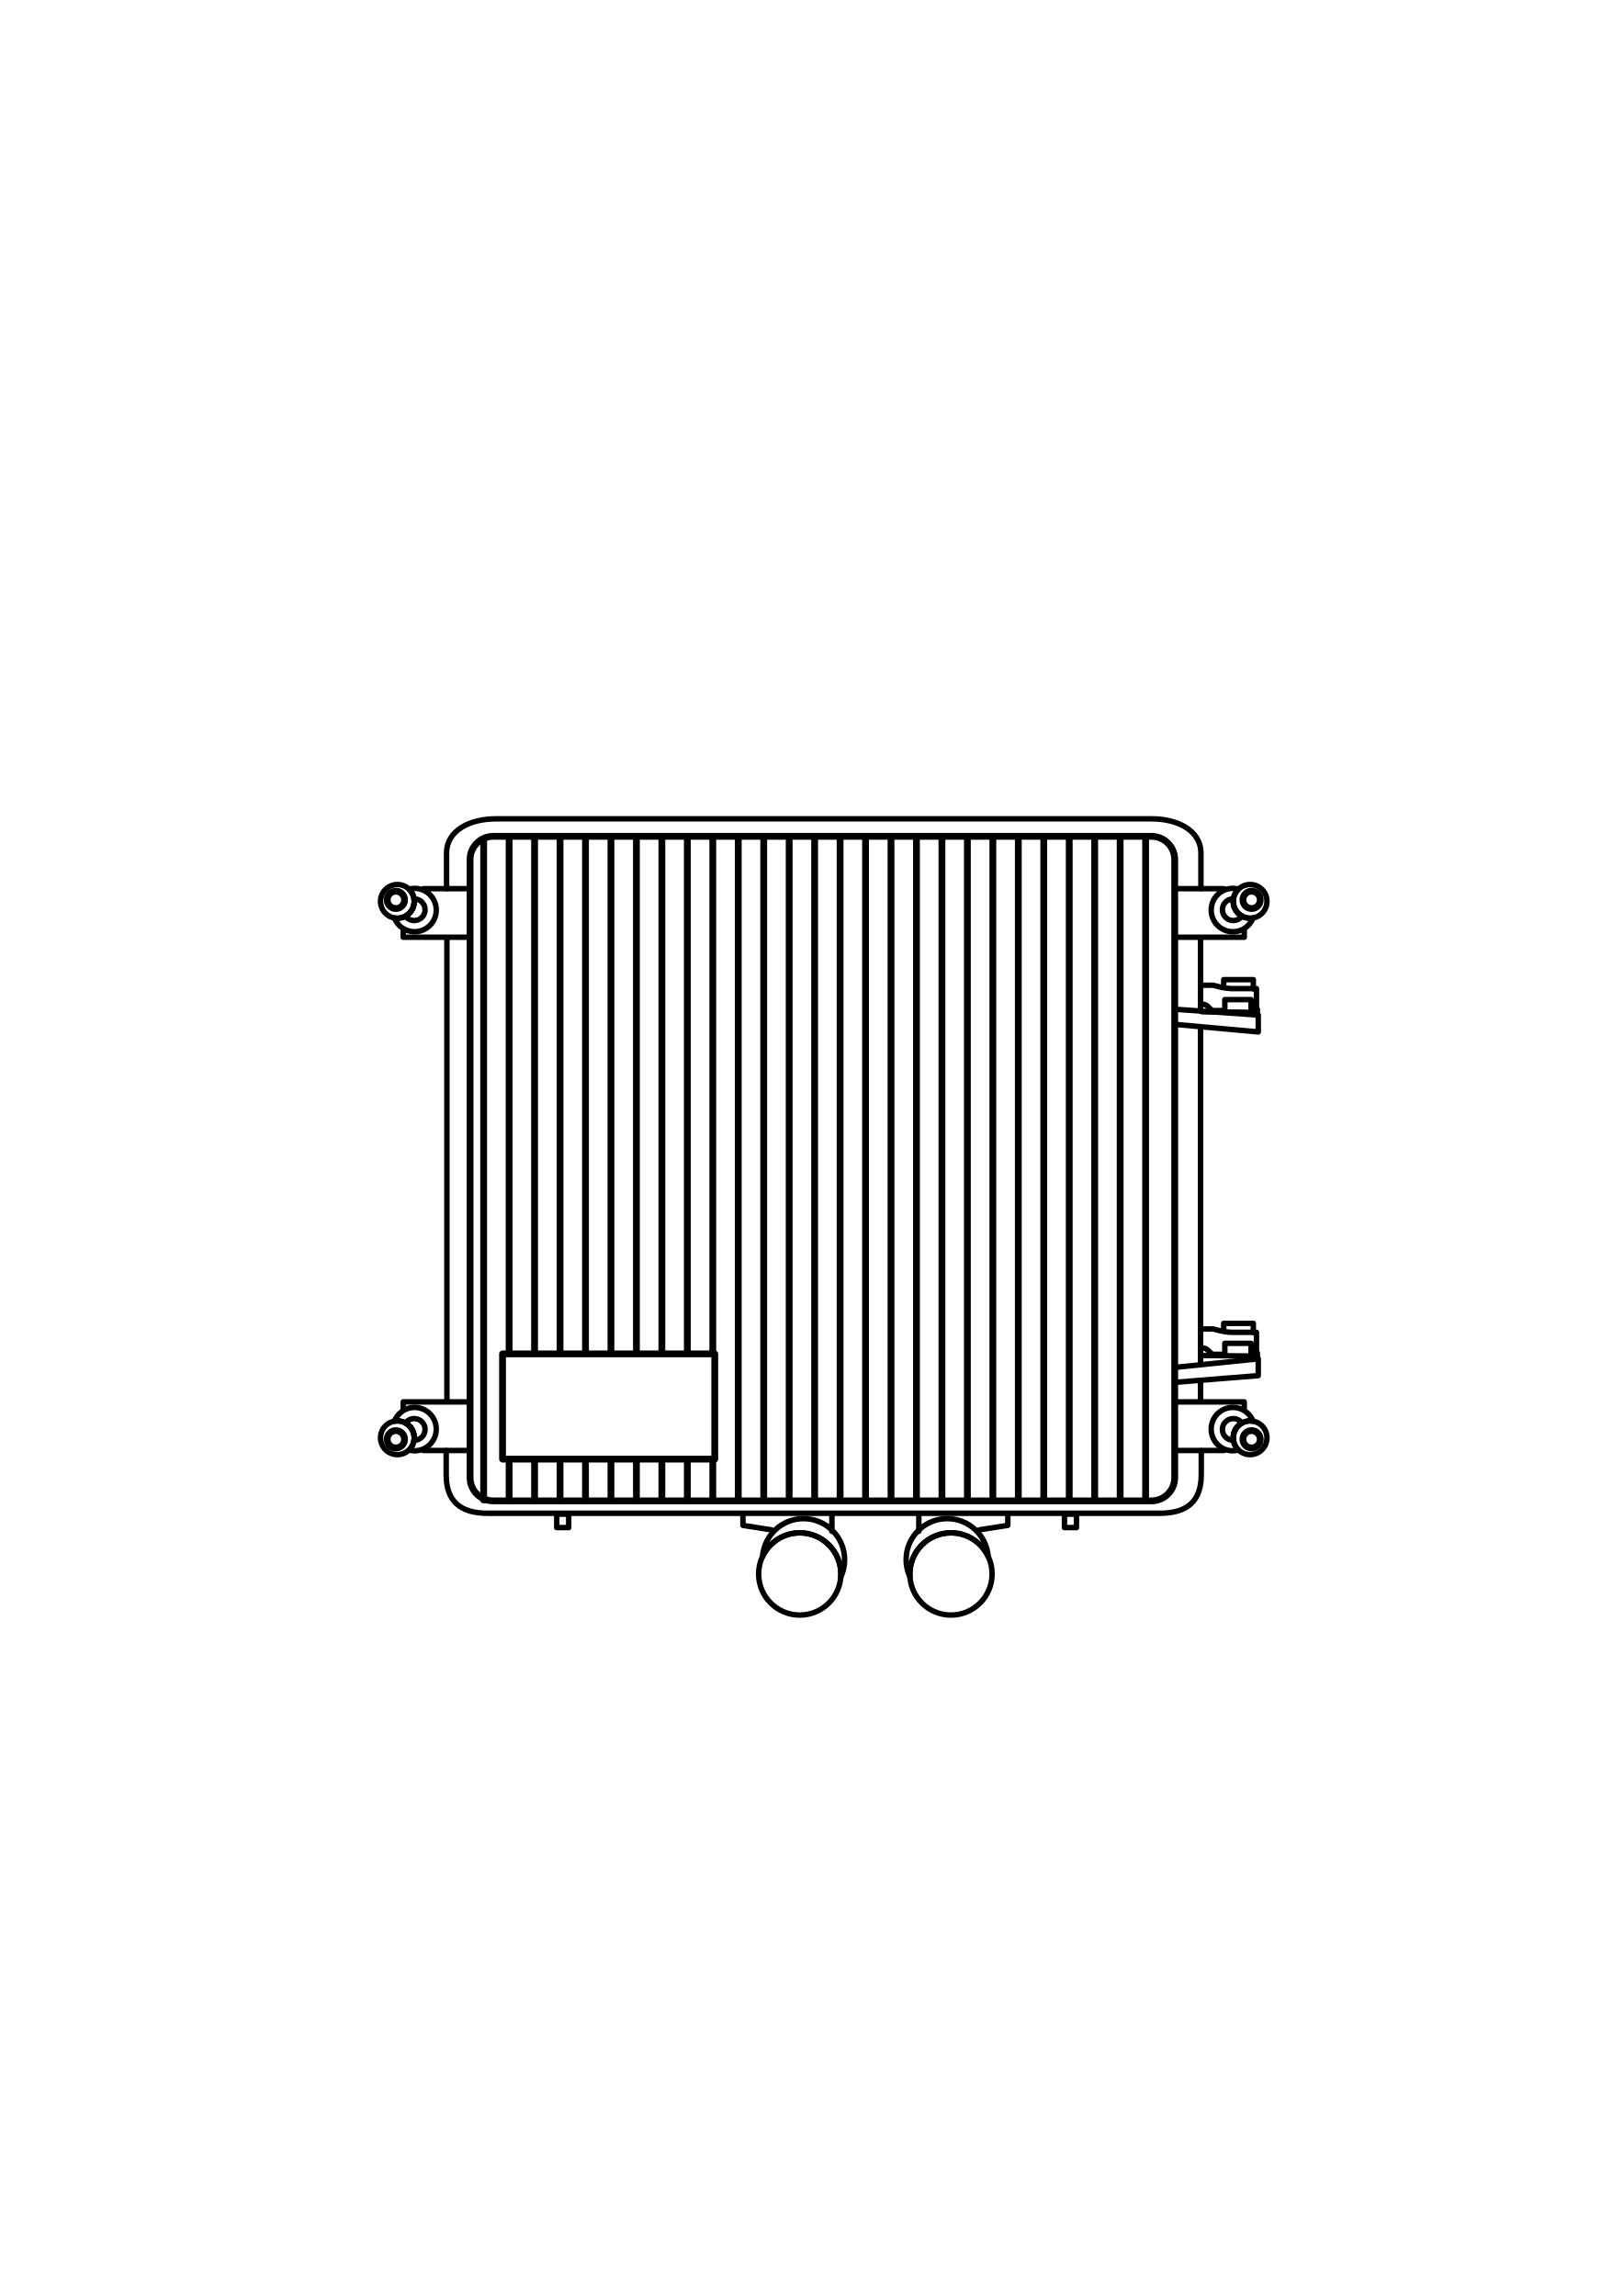
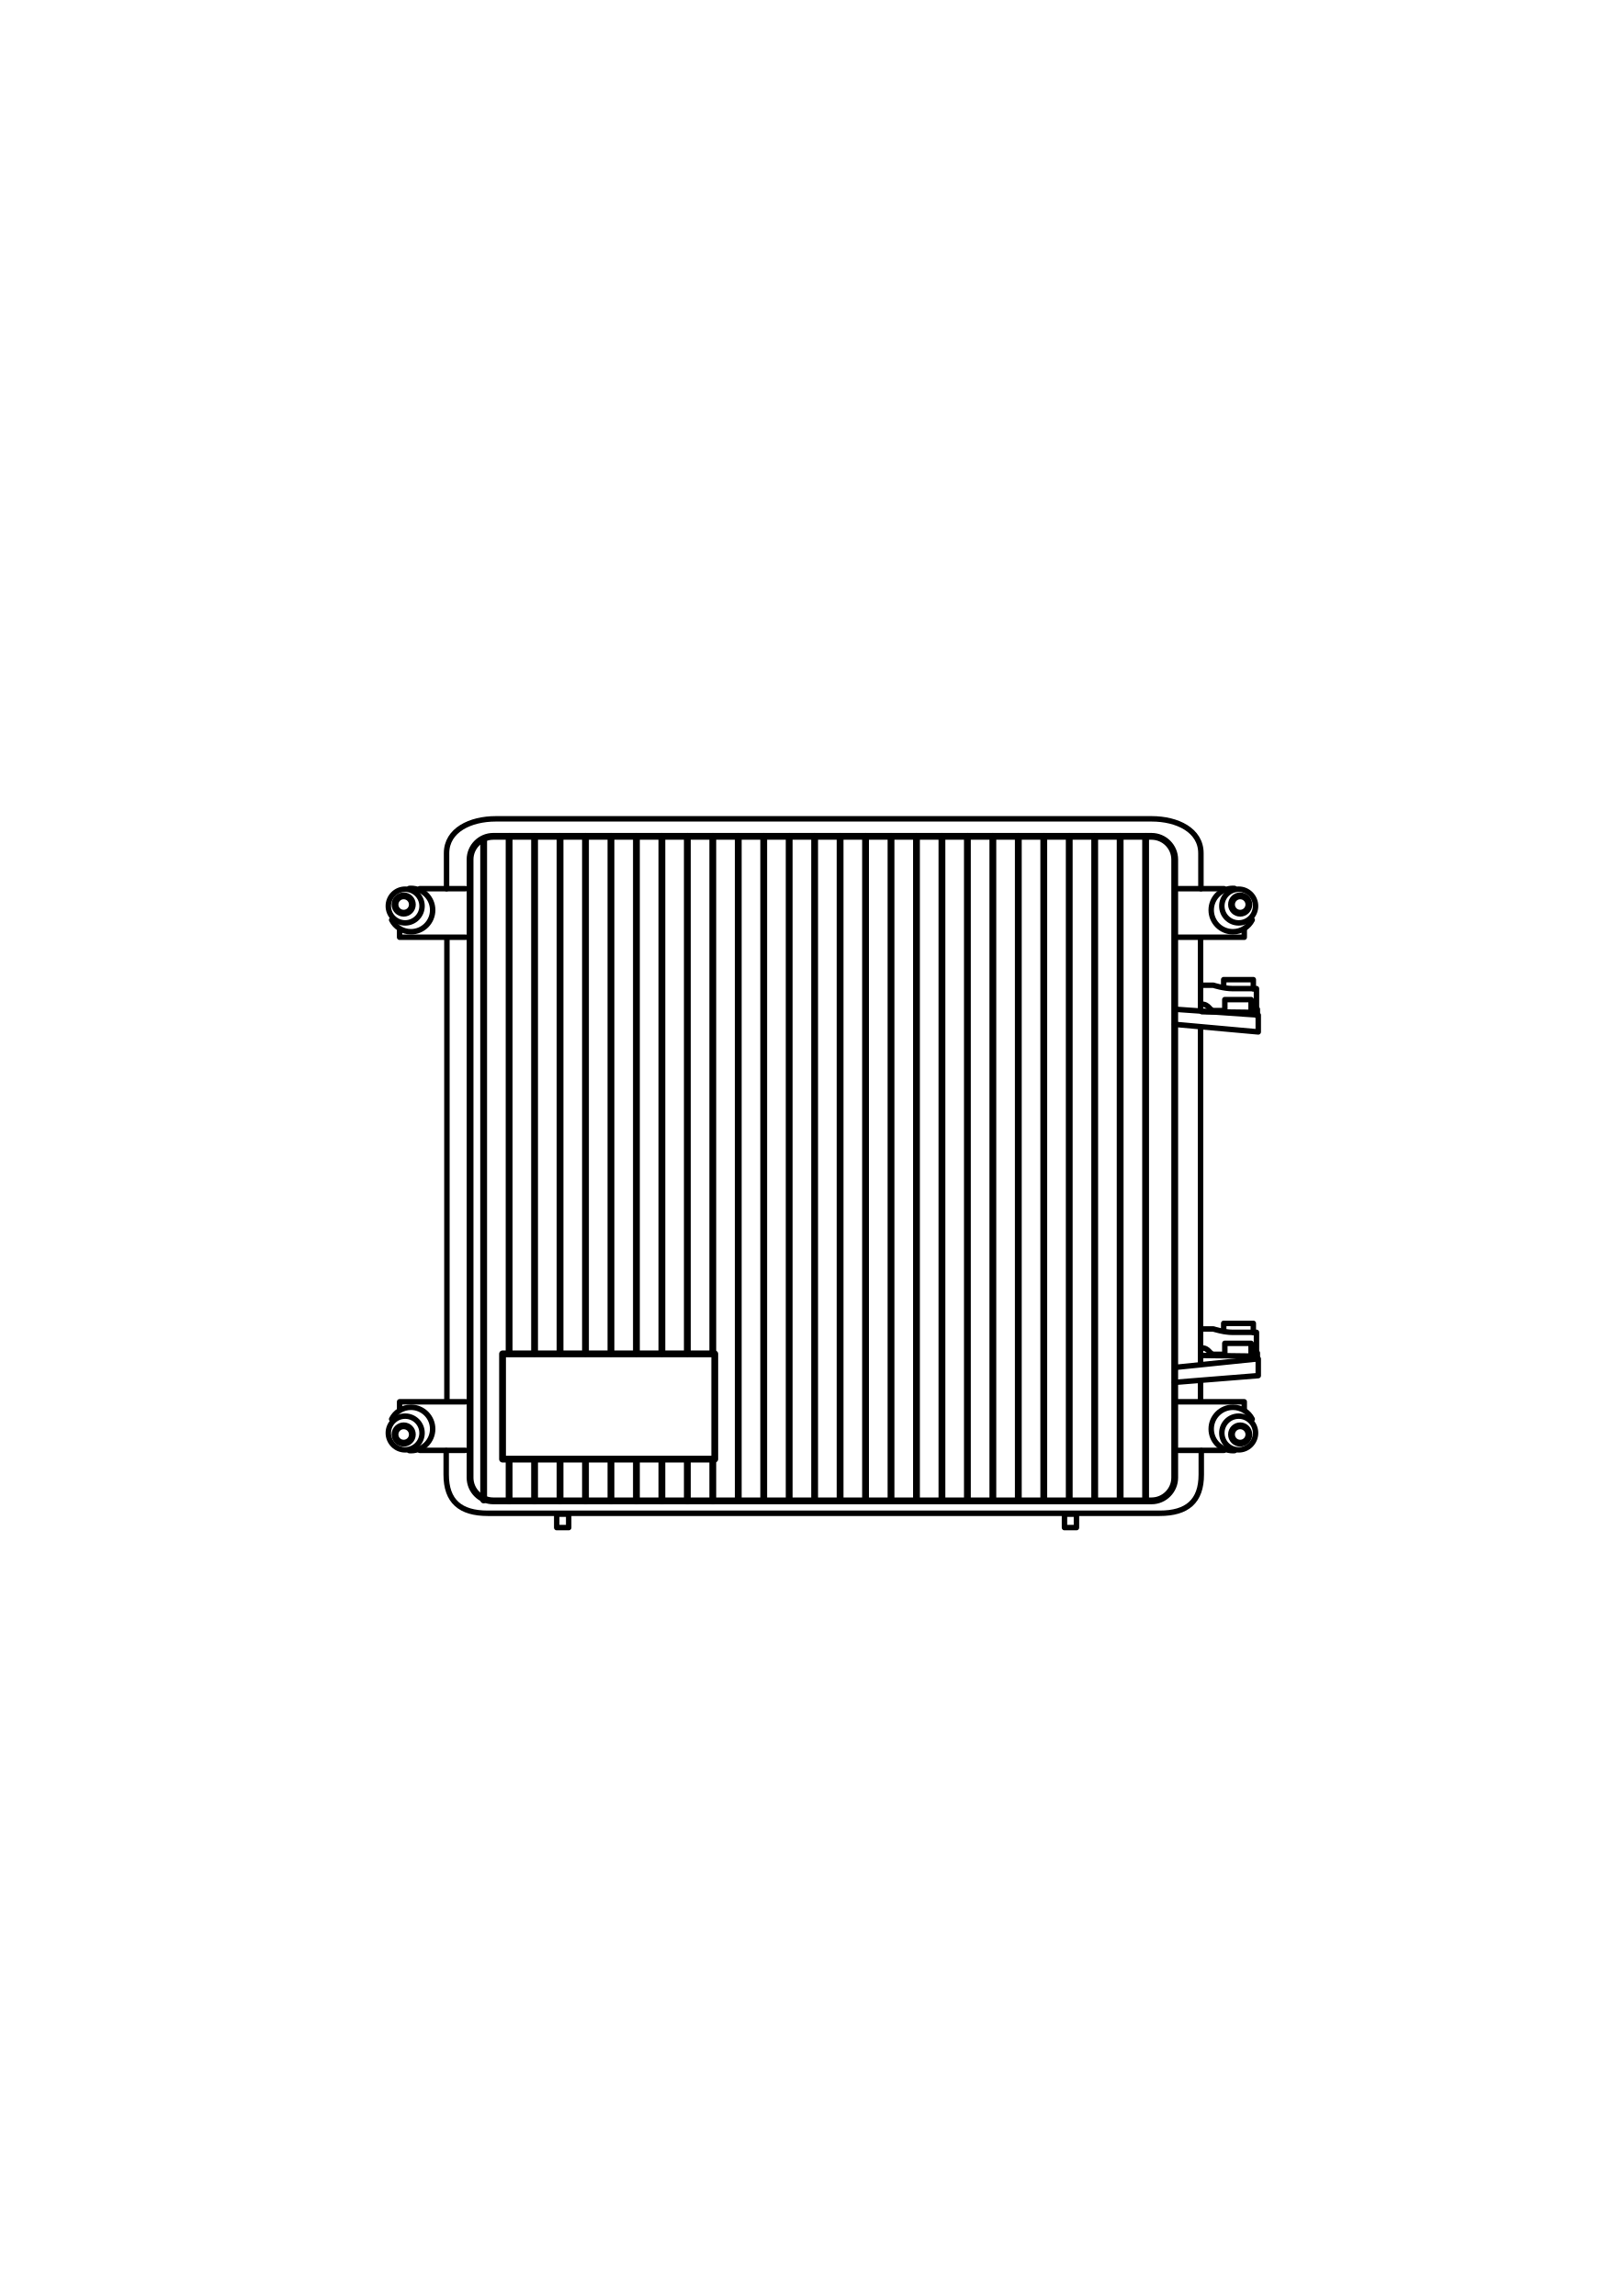
<svg xmlns="http://www.w3.org/2000/svg" version="1.1" id="图层_1" x="0px" y="0px" width="595.28px" height="841.89px" viewBox="0 0 595.28 841.89" enable-background="new 0 0 595.28 841.89" xml:space="preserve">
  <path fill="none" stroke="#000000" stroke-width="2.5" stroke-linecap="round" stroke-linejoin="round" stroke-miterlimit="10" d="  M430.667,541.83c0,4.677-3.827,8.504-8.504,8.504H180.837c-4.677,0-8.504-3.827-8.504-8.504V315.171  c0-4.677,3.827-8.504,8.504-8.504h241.326c4.677,0,8.504,3.827,8.504,8.504V541.83z" />
  <line fill="none" stroke="#000000" stroke-width="2.5" stroke-linecap="round" stroke-linejoin="round" stroke-miterlimit="10" x1="420" y1="550" x2="420" y2="306.667" />
  <line fill="none" stroke="#000000" stroke-width="2.5" stroke-linecap="round" stroke-linejoin="round" stroke-miterlimit="10" x1="410.666" y1="550" x2="410.666" y2="306.667" />
  <line fill="none" stroke="#000000" stroke-width="2.5" stroke-linecap="round" stroke-linejoin="round" stroke-miterlimit="10" x1="401.332" y1="550" x2="401.332" y2="306.667" />
  <line fill="none" stroke="#000000" stroke-width="2.5" stroke-linecap="round" stroke-linejoin="round" stroke-miterlimit="10" x1="391.998" y1="550" x2="391.998" y2="306.667" />
  <line fill="none" stroke="#000000" stroke-width="2.5" stroke-linecap="round" stroke-linejoin="round" stroke-miterlimit="10" x1="382.664" y1="550" x2="382.664" y2="306.667" />
  <line fill="none" stroke="#000000" stroke-width="2.5" stroke-linecap="round" stroke-linejoin="round" stroke-miterlimit="10" x1="373.33" y1="550" x2="373.33" y2="306.667" />
  <line fill="none" stroke="#000000" stroke-width="2.5" stroke-linecap="round" stroke-linejoin="round" stroke-miterlimit="10" x1="363.996" y1="550" x2="363.996" y2="306.667" />
  <line fill="none" stroke="#000000" stroke-width="2.5" stroke-linecap="round" stroke-linejoin="round" stroke-miterlimit="10" x1="354.662" y1="550" x2="354.662" y2="306.667" />
  <line fill="none" stroke="#000000" stroke-width="2.5" stroke-linecap="round" stroke-linejoin="round" stroke-miterlimit="10" x1="345.328" y1="550" x2="345.328" y2="306.667" />
  <line fill="none" stroke="#000000" stroke-width="2.5" stroke-linecap="round" stroke-linejoin="round" stroke-miterlimit="10" x1="335.994" y1="550" x2="335.994" y2="306.667" />
  <line fill="none" stroke="#000000" stroke-width="2.5" stroke-linecap="round" stroke-linejoin="round" stroke-miterlimit="10" x1="326.66" y1="550" x2="326.66" y2="306.667" />
  <line fill="none" stroke="#000000" stroke-width="2.5" stroke-linecap="round" stroke-linejoin="round" stroke-miterlimit="10" x1="317.326" y1="550" x2="317.326" y2="306.667" />
  <line fill="none" stroke="#000000" stroke-width="2.5" stroke-linecap="round" stroke-linejoin="round" stroke-miterlimit="10" x1="307.992" y1="550" x2="307.992" y2="306.667" />
  <line fill="none" stroke="#000000" stroke-width="2.5" stroke-linecap="round" stroke-linejoin="round" stroke-miterlimit="10" x1="298.658" y1="550" x2="298.658" y2="306.667" />
  <line fill="none" stroke="#000000" stroke-width="2.5" stroke-linecap="round" stroke-linejoin="round" stroke-miterlimit="10" x1="289.324" y1="550" x2="289.324" y2="306.667" />
  <line fill="none" stroke="#000000" stroke-width="2.5" stroke-linecap="round" stroke-linejoin="round" stroke-miterlimit="10" x1="279.99" y1="550" x2="279.99" y2="306.667" />
  <line fill="none" stroke="#000000" stroke-width="2.5" stroke-linecap="round" stroke-linejoin="round" stroke-miterlimit="10" x1="270.656" y1="550" x2="270.656" y2="306.667" />
  <line fill="none" stroke="#000000" stroke-width="2.5" stroke-linecap="round" stroke-linejoin="round" stroke-miterlimit="10" x1="261.322" y1="496.209" x2="261.322" y2="306.667" />
  <line fill="none" stroke="#000000" stroke-width="2.5" stroke-linecap="round" stroke-linejoin="round" stroke-miterlimit="10" x1="251.988" y1="496.209" x2="251.988" y2="306.667" />
  <line fill="none" stroke="#000000" stroke-width="2.5" stroke-linecap="round" stroke-linejoin="round" stroke-miterlimit="10" x1="242.654" y1="496.209" x2="242.654" y2="306.667" />
  <line fill="none" stroke="#000000" stroke-width="2.5" stroke-linecap="round" stroke-linejoin="round" stroke-miterlimit="10" x1="233.32" y1="496.209" x2="233.32" y2="306.667" />
  <line fill="none" stroke="#000000" stroke-width="2.5" stroke-linecap="round" stroke-linejoin="round" stroke-miterlimit="10" x1="223.986" y1="496.209" x2="223.986" y2="306.667" />
  <line fill="none" stroke="#000000" stroke-width="2.5" stroke-linecap="round" stroke-linejoin="round" stroke-miterlimit="10" x1="214.652" y1="496.209" x2="214.652" y2="306.667" />
  <line fill="none" stroke="#000000" stroke-width="2.5" stroke-linecap="round" stroke-linejoin="round" stroke-miterlimit="10" x1="205.318" y1="496.209" x2="205.318" y2="306.667" />
  <line fill="none" stroke="#000000" stroke-width="2.5" stroke-linecap="round" stroke-linejoin="round" stroke-miterlimit="10" x1="195.984" y1="496.209" x2="195.984" y2="306.667" />
  <line fill="none" stroke="#000000" stroke-width="2.5" stroke-linecap="round" stroke-linejoin="round" stroke-miterlimit="10" x1="186.65" y1="496.209" x2="186.65" y2="306.667" />
  <line fill="none" stroke="#000000" stroke-width="2.5" stroke-linecap="round" stroke-linejoin="round" stroke-miterlimit="10" x1="261.322" y1="550.333" x2="261.322" y2="536" />
  <line fill="none" stroke="#000000" stroke-width="2.5" stroke-linecap="round" stroke-linejoin="round" stroke-miterlimit="10" x1="251.988" y1="550.333" x2="251.988" y2="536" />
  <line fill="none" stroke="#000000" stroke-width="2.5" stroke-linecap="round" stroke-linejoin="round" stroke-miterlimit="10" x1="242.654" y1="550.333" x2="242.654" y2="536" />
  <line fill="none" stroke="#000000" stroke-width="2.5" stroke-linecap="round" stroke-linejoin="round" stroke-miterlimit="10" x1="233.32" y1="550.333" x2="233.32" y2="536" />
  <line fill="none" stroke="#000000" stroke-width="2.5" stroke-linecap="round" stroke-linejoin="round" stroke-miterlimit="10" x1="223.986" y1="550.333" x2="223.986" y2="536" />
  <line fill="none" stroke="#000000" stroke-width="2.5" stroke-linecap="round" stroke-linejoin="round" stroke-miterlimit="10" x1="214.652" y1="550.333" x2="214.652" y2="536" />
  <line fill="none" stroke="#000000" stroke-width="2.5" stroke-linecap="round" stroke-linejoin="round" stroke-miterlimit="10" x1="205.318" y1="550.333" x2="205.318" y2="536" />
  <line fill="none" stroke="#000000" stroke-width="2.5" stroke-linecap="round" stroke-linejoin="round" stroke-miterlimit="10" x1="195.984" y1="550.333" x2="195.984" y2="536" />
  <line fill="none" stroke="#000000" stroke-width="2.5" stroke-linecap="round" stroke-linejoin="round" stroke-miterlimit="10" x1="186.65" y1="550.333" x2="186.65" y2="536" />
  <line fill="none" stroke="#000000" stroke-width="2.5" stroke-linecap="round" stroke-linejoin="round" stroke-miterlimit="10" x1="177.316" y1="550" x2="177.316" y2="307.943" />
  <rect x="184.24" y="496.437" fill="none" stroke="#000000" stroke-width="2.5" stroke-linecap="round" stroke-linejoin="round" stroke-miterlimit="10" width="77.803" height="38.588" />
-   <circle fill="none" stroke="#000000" stroke-width="2.5" stroke-linecap="round" stroke-linejoin="round" stroke-miterlimit="10" cx="145.133" cy="527.752" r="3.182" />
-   <circle fill="none" stroke="#000000" stroke-width="2" stroke-linecap="round" stroke-linejoin="round" stroke-miterlimit="10" cx="145.683" cy="527.201" r="6.181" />
-   <path fill="none" stroke="#000000" stroke-width="2" stroke-linecap="round" stroke-linejoin="round" stroke-miterlimit="10" d="  M151.863,520.166c-1.313,0-2.468,0.645-3.192,1.626c1.903,1.054,3.193,3.08,3.193,5.409c0,0.311-0.03,0.612-0.075,0.91  c0.025,0.001,0.049,0.008,0.074,0.008c2.196,0,3.977-1.78,3.977-3.977S154.06,520.166,151.863,520.166z" />
-   <path fill="none" stroke="#000000" stroke-width="2" stroke-linecap="round" stroke-linejoin="round" stroke-miterlimit="10" d="  M151.986,516.064c-3.371,0-6.245,2.1-7.403,5.06c0.357-0.064,0.724-0.104,1.101-0.104c3.414,0,6.181,2.768,6.181,6.181  c0,1.771-0.75,3.365-1.945,4.492c0.66,0.178,1.351,0.281,2.067,0.281c4.394,0,7.955-3.562,7.955-7.955  S156.379,516.064,151.986,516.064z" />
-   <polyline fill="none" stroke="#000000" stroke-width="2" stroke-linecap="round" stroke-linejoin="round" stroke-miterlimit="10" points="  172.055,514.046 147.825,514.046 147.825,516.8 " />
-   <line fill="none" stroke="#000000" stroke-width="2" stroke-linecap="round" stroke-linejoin="round" stroke-miterlimit="10" x1="155.229" y1="531.852" x2="171.933" y2="531.852" />
-   <circle fill="none" stroke="#000000" stroke-width="2.5" stroke-linecap="round" stroke-linejoin="round" stroke-miterlimit="10" cx="145.133" cy="329.961" r="3.182" />
-   <circle fill="none" stroke="#000000" stroke-width="2" stroke-linecap="round" stroke-linejoin="round" stroke-miterlimit="10" cx="145.683" cy="330.512" r="6.181" />
-   <path fill="none" stroke="#000000" stroke-width="2" stroke-linecap="round" stroke-linejoin="round" stroke-miterlimit="10" d="  M151.863,337.547c-1.313,0-2.468-0.645-3.192-1.626c1.903-1.054,3.193-3.08,3.193-5.409c0-0.311-0.03-0.612-0.075-0.91  c0.025-0.001,0.049-0.008,0.074-0.008c2.196,0,3.977,1.78,3.977,3.977S154.06,337.547,151.863,337.547z" />
-   <path fill="none" stroke="#000000" stroke-width="2" stroke-linecap="round" stroke-linejoin="round" stroke-miterlimit="10" d="  M151.986,341.648c-3.371,0-6.245-2.1-7.403-5.06c0.357,0.064,0.724,0.104,1.101,0.104c3.414,0,6.181-2.768,6.181-6.181  c0-1.771-0.75-3.365-1.945-4.492c0.66-0.178,1.351-0.281,2.067-0.281c4.394,0,7.955,3.562,7.955,7.955  S156.379,341.648,151.986,341.648z" />
-   <polyline fill="none" stroke="#000000" stroke-width="2" stroke-linecap="round" stroke-linejoin="round" stroke-miterlimit="10" points="  172.055,343.667 147.825,343.667 147.825,340.913 " />
-   <line fill="none" stroke="#000000" stroke-width="2" stroke-linecap="round" stroke-linejoin="round" stroke-miterlimit="10" x1="155.229" y1="325.861" x2="171.933" y2="325.861" />
  <line fill="none" stroke="#000000" stroke-width="2" stroke-linecap="round" stroke-linejoin="round" stroke-miterlimit="10" x1="163.846" y1="513.484" x2="163.846" y2="344.434" />
-   <circle fill="none" stroke="#000000" stroke-width="2.5" stroke-linecap="round" stroke-linejoin="round" stroke-miterlimit="10" cx="458.855" cy="527.752" r="3.182" />
-   <circle fill="none" stroke="#000000" stroke-width="2" stroke-linecap="round" stroke-linejoin="round" stroke-miterlimit="10" cx="458.306" cy="527.201" r="6.181" />
-   <path fill="none" stroke="#000000" stroke-width="2" stroke-linecap="round" stroke-linejoin="round" stroke-miterlimit="10" d="  M452.125,520.166c1.313,0,2.469,0.645,3.192,1.626c-1.903,1.054-3.192,3.08-3.192,5.409c0,0.311,0.029,0.612,0.074,0.91  c-0.025,0.001-0.049,0.008-0.074,0.008c-2.196,0-3.977-1.78-3.977-3.977S449.929,520.166,452.125,520.166z" />
-   <path fill="none" stroke="#000000" stroke-width="2" stroke-linecap="round" stroke-linejoin="round" stroke-miterlimit="10" d="  M452.002,516.064c3.371,0,6.245,2.1,7.404,5.06c-0.357-0.064-0.725-0.104-1.102-0.104c-3.413,0-6.18,2.768-6.18,6.181  c0,1.771,0.75,3.365,1.944,4.492c-0.66,0.178-1.351,0.281-2.067,0.281c-4.393,0-7.955-3.562-7.955-7.955  S447.609,516.064,452.002,516.064z" />
-   <polyline fill="none" stroke="#000000" stroke-width="2" stroke-linecap="round" stroke-linejoin="round" stroke-miterlimit="10" points="  431.934,514.046 456.164,514.046 456.164,516.8 " />
-   <line fill="none" stroke="#000000" stroke-width="2" stroke-linecap="round" stroke-linejoin="round" stroke-miterlimit="10" x1="448.76" y1="531.852" x2="432.055" y2="531.852" />
-   <circle fill="none" stroke="#000000" stroke-width="2.5" stroke-linecap="round" stroke-linejoin="round" stroke-miterlimit="10" cx="458.855" cy="329.961" r="3.182" />
-   <circle fill="none" stroke="#000000" stroke-width="2" stroke-linecap="round" stroke-linejoin="round" stroke-miterlimit="10" cx="458.306" cy="330.512" r="6.181" />
-   <path fill="none" stroke="#000000" stroke-width="2" stroke-linecap="round" stroke-linejoin="round" stroke-miterlimit="10" d="  M452.125,337.547c1.313,0,2.469-0.645,3.192-1.626c-1.903-1.054-3.192-3.08-3.192-5.409c0-0.311,0.029-0.612,0.074-0.91  c-0.025-0.001-0.049-0.008-0.074-0.008c-2.196,0-3.977,1.78-3.977,3.977S449.929,337.547,452.125,337.547z" />
-   <path fill="none" stroke="#000000" stroke-width="2" stroke-linecap="round" stroke-linejoin="round" stroke-miterlimit="10" d="  M452.002,341.648c3.371,0,6.245-2.1,7.404-5.06c-0.357,0.064-0.725,0.104-1.102,0.104c-3.413,0-6.18-2.768-6.18-6.181  c0-1.771,0.75-3.365,1.944-4.492c-0.66-0.178-1.351-0.281-2.067-0.281c-4.393,0-7.955,3.562-7.955,7.955  S447.609,341.648,452.002,341.648z" />
+   <circle fill="none" stroke="#000000" stroke-width="2.5" stroke-linecap="round" stroke-linejoin="round" stroke-miterlimit="10" cx="454.673" cy="331.672" r="3.182" />
+   <circle fill="none" stroke="#000000" stroke-width="2" stroke-linecap="round" stroke-linejoin="round" stroke-miterlimit="10" cx="454.123" cy="332.223" r="6.181" />
+   <path fill="none" stroke="#000000" stroke-width="2" stroke-linecap="round" stroke-linejoin="round" stroke-miterlimit="10" d="  M452.591,325.761c-0.194-0.015-0.391-0.023-0.589-0.023c-4.393,0-7.955,3.562-7.955,7.955s3.563,7.955,7.955,7.955  c3.09,0,5.763-1.764,7.08-4.337" />
  <polyline fill="none" stroke="#000000" stroke-width="2" stroke-linecap="round" stroke-linejoin="round" stroke-miterlimit="10" points="  431.934,343.667 456.164,343.667 456.164,340.913 " />
  <line fill="none" stroke="#000000" stroke-width="2" stroke-linecap="round" stroke-linejoin="round" stroke-miterlimit="10" x1="448.76" y1="325.861" x2="432.055" y2="325.861" />
+   <circle fill="none" stroke="#000000" stroke-width="2.5" stroke-linecap="round" stroke-linejoin="round" stroke-miterlimit="10" cx="454.673" cy="525.996" r="3.182" />
+   <circle fill="none" stroke="#000000" stroke-width="2" stroke-linecap="round" stroke-linejoin="round" stroke-miterlimit="10" cx="454.123" cy="525.445" r="6.181" />
+   <path fill="none" stroke="#000000" stroke-width="2" stroke-linecap="round" stroke-linejoin="round" stroke-miterlimit="10" d="  M452.591,531.906c-0.194,0.016-0.391,0.023-0.589,0.023c-4.393,0-7.955-3.562-7.955-7.955s3.563-7.955,7.955-7.955  c3.09,0,5.763,1.764,7.08,4.338" />
+   <polyline fill="none" stroke="#000000" stroke-width="2" stroke-linecap="round" stroke-linejoin="round" stroke-miterlimit="10" points="  431.934,514.001 456.164,514.001 456.164,516.755 " />
+   <line fill="none" stroke="#000000" stroke-width="2" stroke-linecap="round" stroke-linejoin="round" stroke-miterlimit="10" x1="448.76" y1="531.807" x2="432.055" y2="531.807" />
+   <circle fill="none" stroke="#000000" stroke-width="2.5" stroke-linecap="round" stroke-linejoin="round" stroke-miterlimit="10" cx="147.995" cy="331.672" r="3.182" />
+   <circle fill="none" stroke="#000000" stroke-width="2" stroke-linecap="round" stroke-linejoin="round" stroke-miterlimit="10" cx="148.545" cy="332.223" r="6.181" />
+   <path fill="none" stroke="#000000" stroke-width="2" stroke-linecap="round" stroke-linejoin="round" stroke-miterlimit="10" d="  M150.077,325.761c0.194-0.015,0.391-0.023,0.589-0.023c4.393,0,7.955,3.562,7.955,7.955s-3.563,7.955-7.955,7.955  c-3.09,0-5.763-1.764-7.08-4.337" />
+   <polyline fill="none" stroke="#000000" stroke-width="2" stroke-linecap="round" stroke-linejoin="round" stroke-miterlimit="10" points="  170.734,343.667 146.504,343.667 146.504,340.913 " />
+   <line fill="none" stroke="#000000" stroke-width="2" stroke-linecap="round" stroke-linejoin="round" stroke-miterlimit="10" x1="153.908" y1="325.861" x2="170.613" y2="325.861" />
+   <circle fill="none" stroke="#000000" stroke-width="2.5" stroke-linecap="round" stroke-linejoin="round" stroke-miterlimit="10" cx="147.995" cy="525.996" r="3.182" />
+   <circle fill="none" stroke="#000000" stroke-width="2" stroke-linecap="round" stroke-linejoin="round" stroke-miterlimit="10" cx="148.545" cy="525.445" r="6.181" />
+   <path fill="none" stroke="#000000" stroke-width="2" stroke-linecap="round" stroke-linejoin="round" stroke-miterlimit="10" d="  M150.077,531.906c0.194,0.016,0.391,0.023,0.589,0.023c4.393,0,7.955-3.562,7.955-7.955s-3.563-7.955-7.955-7.955  c-3.09,0-5.763,1.764-7.08,4.338" />
+   <polyline fill="none" stroke="#000000" stroke-width="2" stroke-linecap="round" stroke-linejoin="round" stroke-miterlimit="10" points="  170.734,514.001 146.504,514.001 146.504,516.755 " />
+   <line fill="none" stroke="#000000" stroke-width="2" stroke-linecap="round" stroke-linejoin="round" stroke-miterlimit="10" x1="153.908" y1="531.807" x2="170.613" y2="531.807" />
  <path fill="none" stroke="#000000" stroke-width="2" stroke-linecap="round" stroke-linejoin="round" stroke-miterlimit="10" d="  M440.408,531.929c0,0,0-1.062,0,8.758s-5.175,14.198-15.26,14.198H178.84c-10.085,0-15.26-4.379-15.26-14.198s0-8.758,0-8.758" />
  <line fill="none" stroke="#000000" stroke-width="2" stroke-linecap="round" stroke-linejoin="round" stroke-miterlimit="10" x1="440.143" y1="370.574" x2="440.143" y2="344.434" />
  <line fill="none" stroke="#000000" stroke-width="2" stroke-linecap="round" stroke-linejoin="round" stroke-miterlimit="10" x1="440.143" y1="499.396" x2="440.143" y2="376.861" />
  <line fill="none" stroke="#000000" stroke-width="2" stroke-linecap="round" stroke-linejoin="round" stroke-miterlimit="10" x1="440.143" y1="513.484" x2="440.143" y2="506.719" />
  <path fill="none" stroke="#000000" stroke-width="2" stroke-linecap="round" stroke-linejoin="round" stroke-miterlimit="10" d="  M440.275,325.857c0,0,0-4.511,0-13.004s-8.758-12.606-18.047-12.606H181.759c-9.289,0-18.046,4.113-18.046,12.606s0,13.004,0,13.004  " />
  <polyline fill="none" stroke="#000000" stroke-width="2" stroke-linecap="round" stroke-linejoin="round" stroke-miterlimit="10" points="  431.023,501.371 461.298,498.245 461.298,504.415 430.612,506.883 " />
  <path fill="none" stroke="#000000" stroke-width="2" stroke-linecap="round" stroke-linejoin="round" stroke-miterlimit="10" d="  M440.648,487.303h4.196c0,0,3.785,1.234,7.075,1.234s8.72,0,8.72,0v7.733h-1.974v-3.702h-9.626v4.031c0,0-1.892,0-3.866,0  s-1.729-2.386-4.854-2.386" />
  <polyline fill="none" stroke="#000000" stroke-width="2" stroke-linecap="round" stroke-linejoin="round" stroke-miterlimit="10" points="  448.629,488.043 448.629,485.246 459.488,485.246 459.488,488.619 " />
  <line fill="none" stroke="#000000" stroke-width="2" stroke-linecap="round" stroke-linejoin="round" stroke-miterlimit="10" x1="460.969" y1="496.105" x2="460.969" y2="498.574" />
  <line fill="none" stroke="#000000" stroke-width="2" stroke-linecap="round" stroke-linejoin="round" stroke-miterlimit="10" x1="440.648" y1="497.011" x2="460.394" y2="497.258" />
  <polyline fill="none" stroke="#000000" stroke-width="2" stroke-linecap="round" stroke-linejoin="round" stroke-miterlimit="10" points="  431.023,370.084 461.298,372.208 461.298,378.378 430.612,375.596 " />
  <path fill="none" stroke="#000000" stroke-width="2" stroke-linecap="round" stroke-linejoin="round" stroke-miterlimit="10" d="  M440.648,361.266h4.196c0,0,3.785,1.234,7.075,1.234s8.72,0,8.72,0v7.733h-1.974v-3.702h-9.626v4.031c0,0-1.892,0-3.866,0  s-1.729-2.386-4.854-2.386" />
  <polyline fill="none" stroke="#000000" stroke-width="2" stroke-linecap="round" stroke-linejoin="round" stroke-miterlimit="10" points="  448.629,362.006 448.629,359.209 459.488,359.209 459.488,362.582 " />
  <line fill="none" stroke="#000000" stroke-width="2" stroke-linecap="round" stroke-linejoin="round" stroke-miterlimit="10" x1="460.969" y1="370.068" x2="460.969" y2="372.537" />
  <line fill="none" stroke="#000000" stroke-width="2" stroke-linecap="round" stroke-linejoin="round" stroke-miterlimit="10" x1="440.648" y1="370.974" x2="460.394" y2="371.221" />
-   <circle fill="none" stroke="#000000" stroke-width="2" stroke-linecap="round" stroke-linejoin="round" stroke-miterlimit="10" cx="293.205" cy="577.133" r="15.078" />
-   <path fill="none" stroke="#000000" stroke-width="2" stroke-linecap="round" stroke-linejoin="round" stroke-miterlimit="10" d="  M293.205,562.055c8.328,0,15.079,6.751,15.079,15.078c0,0.395-0.029,0.782-0.059,1.169c0.907-1.939,1.43-4.095,1.43-6.378  c0-8.327-6.751-15.078-15.079-15.078c-7.933,0-14.42,6.13-15.019,13.909C281.961,565.62,287.16,562.055,293.205,562.055z" />
-   <polyline fill="none" stroke="#000000" stroke-width="2" stroke-linecap="round" stroke-linejoin="round" stroke-miterlimit="10" points="  272.369,555.475 272.369,559.313 282.787,560.957 " />
-   <line fill="none" stroke="#000000" stroke-width="2" stroke-linecap="round" stroke-linejoin="round" stroke-miterlimit="10" x1="304.993" y1="561.506" x2="304.993" y2="554.926" />
-   <circle fill="none" stroke="#000000" stroke-width="2" stroke-linecap="round" stroke-linejoin="round" stroke-miterlimit="10" cx="348.643" cy="577.133" r="15.078" />
-   <path fill="none" stroke="#000000" stroke-width="2" stroke-linecap="round" stroke-linejoin="round" stroke-miterlimit="10" d="  M348.643,562.055c-8.327,0-15.078,6.751-15.078,15.078c0,0.395,0.029,0.782,0.059,1.169c-0.907-1.939-1.43-4.095-1.43-6.378  c0-8.327,6.751-15.078,15.078-15.078c7.934,0,14.421,6.13,15.02,13.909C359.887,565.62,354.688,562.055,348.643,562.055z" />
-   <polyline fill="none" stroke="#000000" stroke-width="2" stroke-linecap="round" stroke-linejoin="round" stroke-miterlimit="10" points="  369.479,555.475 369.479,559.313 359.061,560.957 " />
-   <line fill="none" stroke="#000000" stroke-width="2" stroke-linecap="round" stroke-linejoin="round" stroke-miterlimit="10" x1="336.854" y1="561.506" x2="336.854" y2="554.926" />
  <rect x="204.105" y="555.2" fill="none" stroke="#000000" stroke-width="2" stroke-linecap="round" stroke-linejoin="round" stroke-miterlimit="10" width="4.387" height="4.935" />
  <rect x="390.255" y="555.2" fill="none" stroke="#000000" stroke-width="2" stroke-linecap="round" stroke-linejoin="round" stroke-miterlimit="10" width="4.387" height="4.935" />
</svg>
